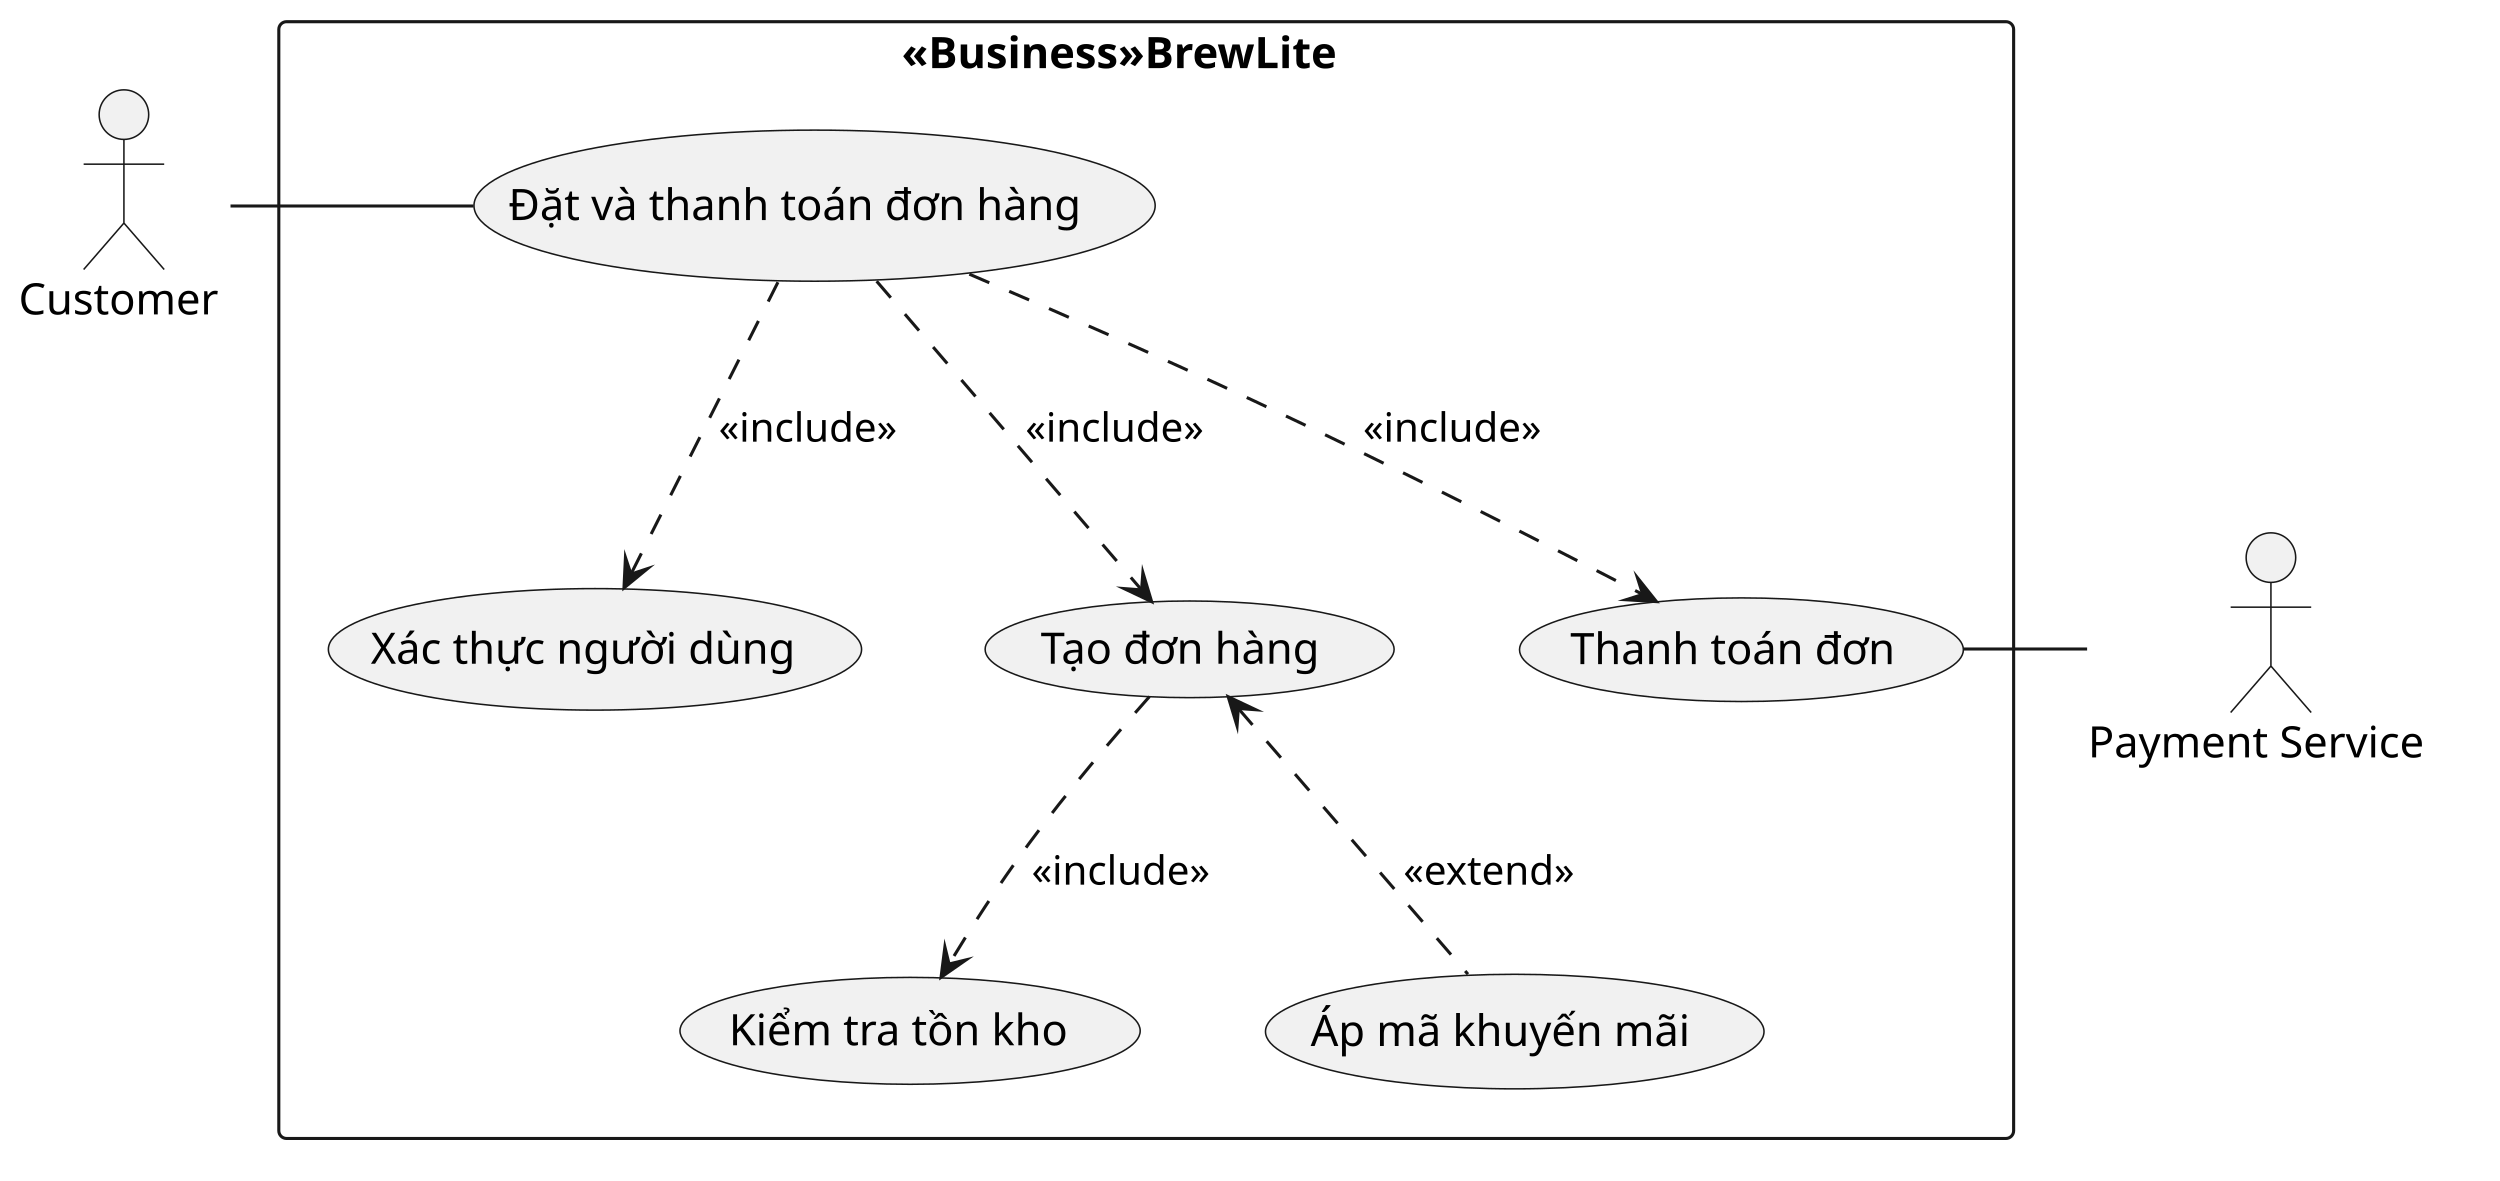
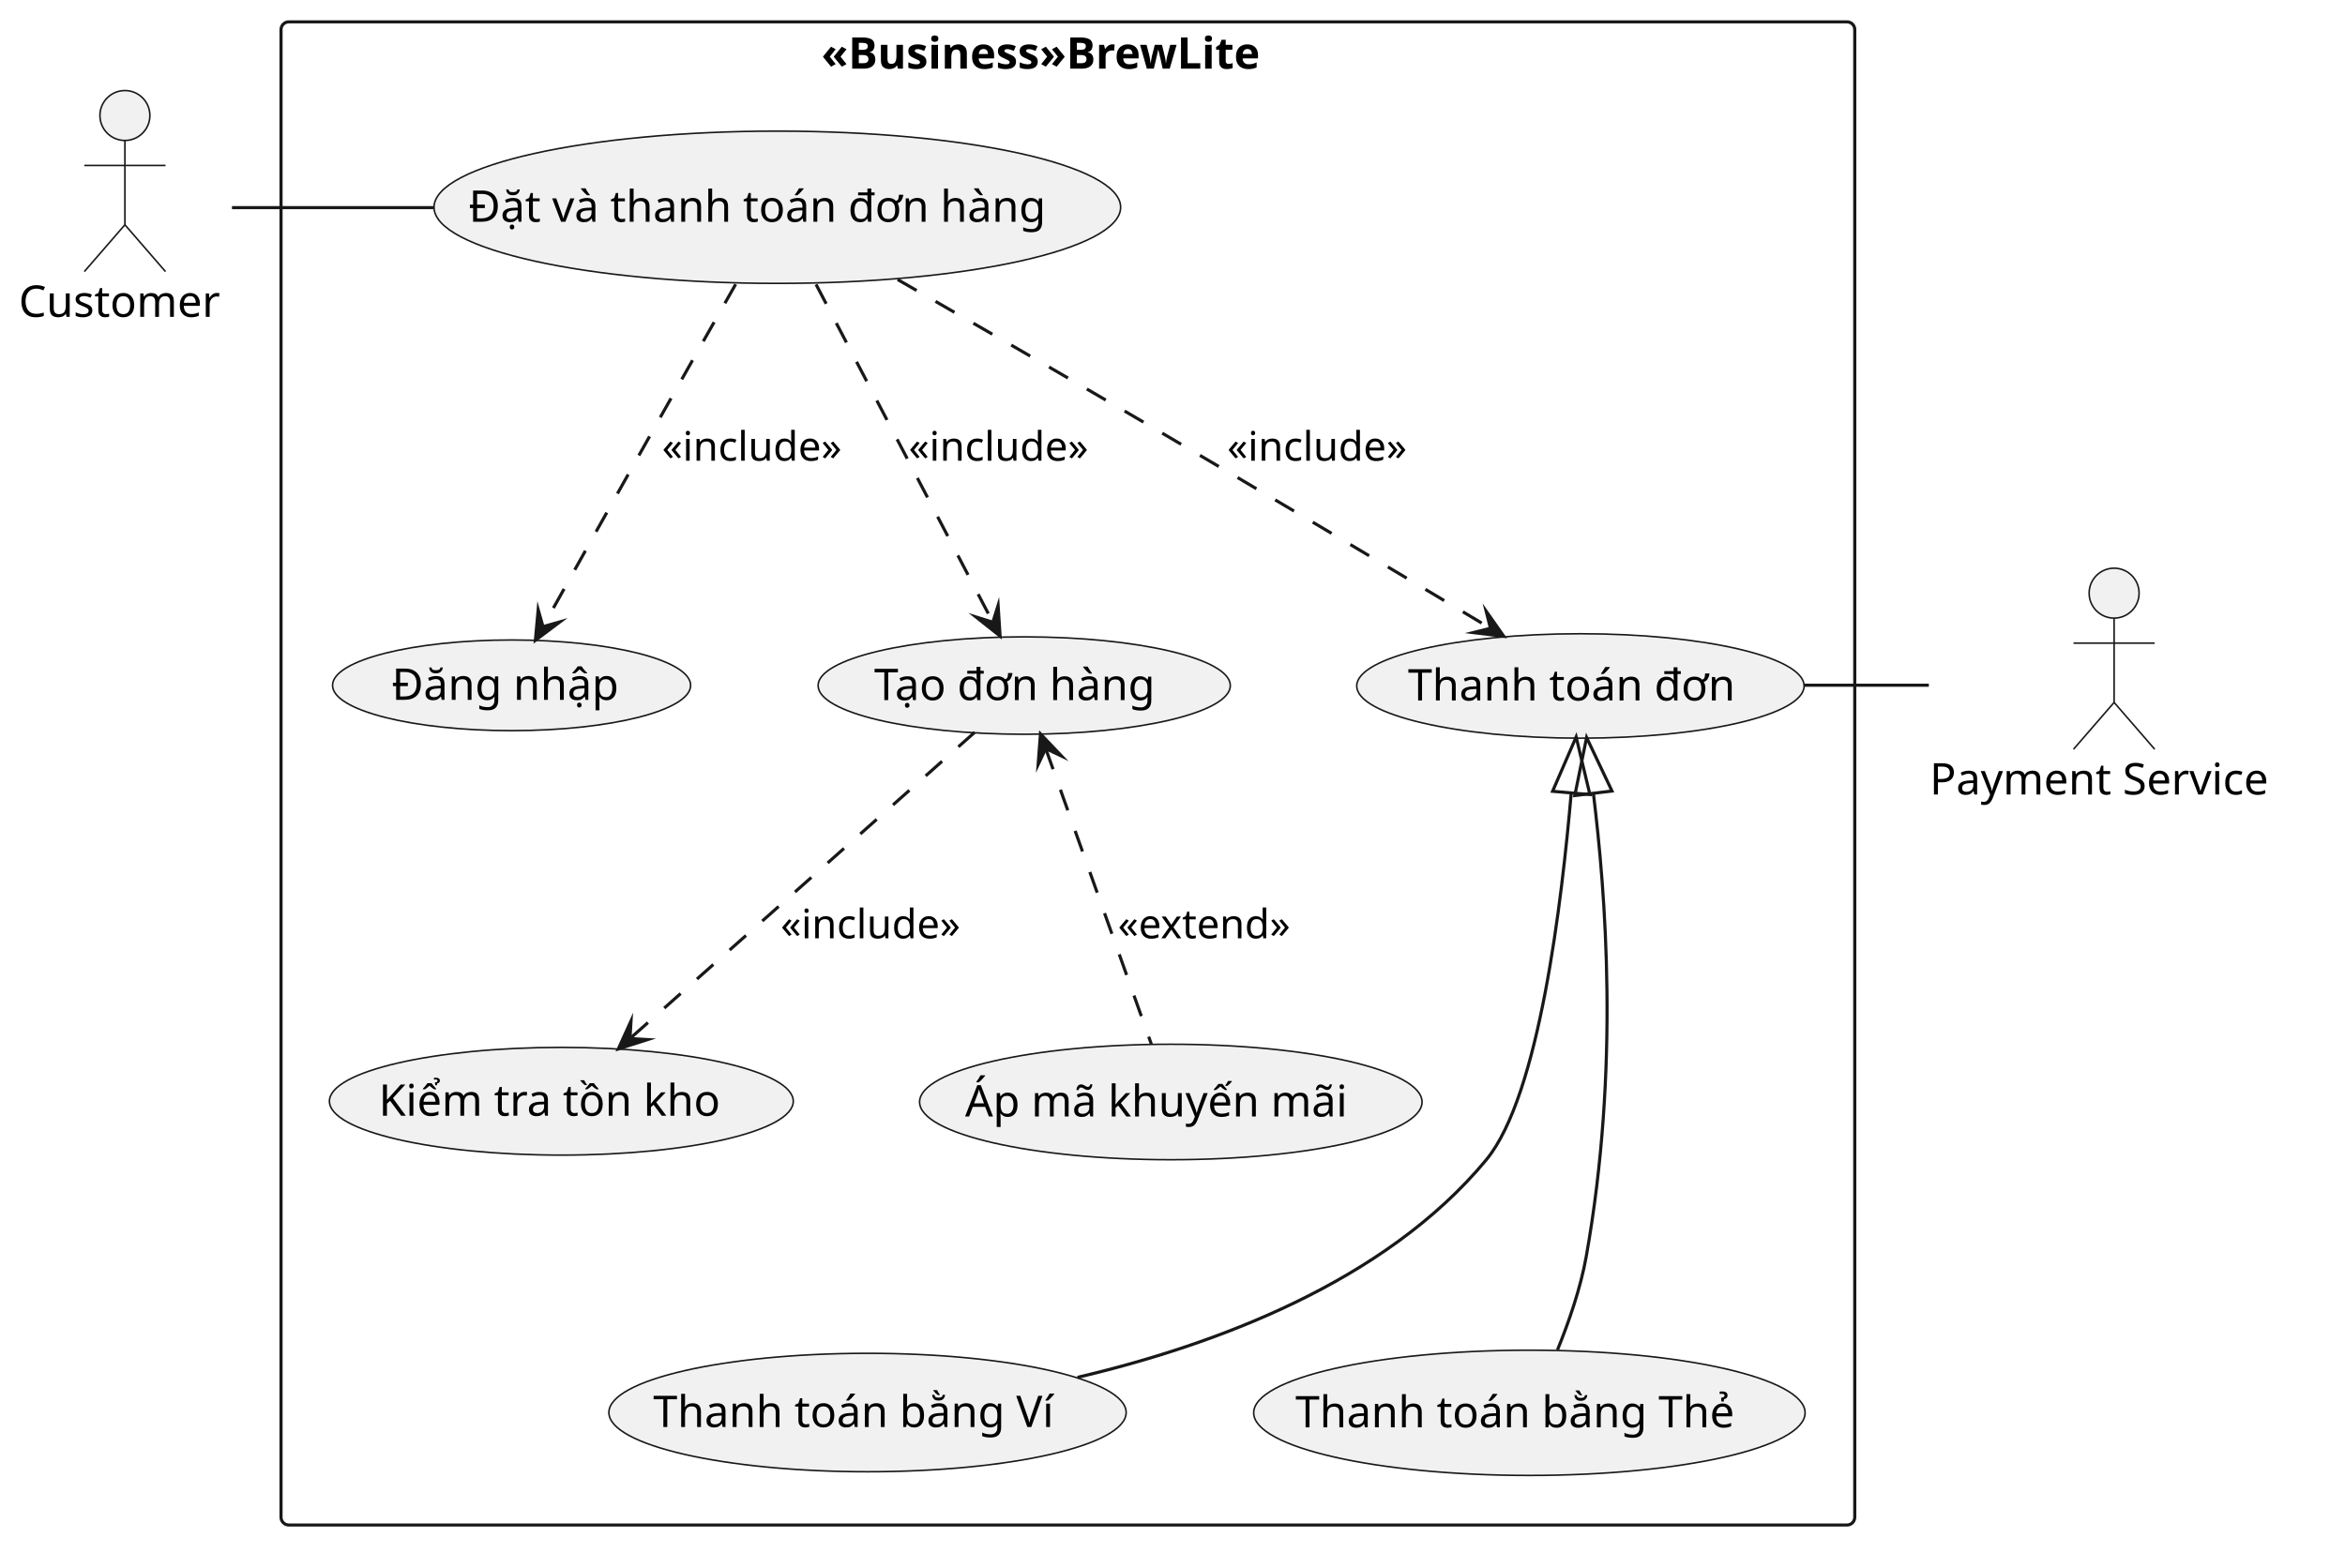
- <svg xmlns="http://www.w3.org/2000/svg" version="1.1" data-diagram-type="DESCRIPTION" style="width:807px;height:381px;background:#FFFFFF;" width="807px" height="381px" viewBox="0 0 807 381" zoomAndPan="magnify" preserveAspectRatio="none" contentStyleType="text/css">
+ <svg xmlns="http://www.w3.org/2000/svg" version="1.1" data-diagram-type="DESCRIPTION" style="width:751px;height:502px;background:#FFFFFF;" width="751px" height="502px" viewBox="0 0 751 502" zoomAndPan="magnify" preserveAspectRatio="none" contentStyleType="text/css">
  <defs />
  <g font-family="sans-serif" lengthAdjust="spacing">
    <g class="cluster" data-qualified-name="..Business..BrewLite" id="ent0003" data-source-line="9">
-       <rect x="90" y="7" width="560" height="360.5" fill="none" style="stroke:#181818;stroke-width:1;" rx="2.5" ry="2.5" />
-       <text x="291.052" y="21.995" fill="#000" font-size="14" textLength="157.896" font-weight="700">«Business»BrewLite</text>
+       <rect x="90" y="7" width="504" height="481.5" fill="none" style="stroke:#181818;stroke-width:1;" rx="2.5" ry="2.5" />
+       <text x="263.052" y="21.995" fill="#000" font-size="14" textLength="157.896" font-weight="700">«Business»BrewLite</text>
    </g>
    <g class="entity" data-qualified-name="..Business..BrewLite.UC04" id="ent0004" data-source-line="10">
-       <ellipse cx="262.946" cy="66.389" rx="109.946" ry="24.389" fill="#F1F1F1" style="stroke:#181818;stroke-width:0.5;" />
-       <text x="164.065" y="71.038" fill="#000" font-size="14" textLength="197.764">Đặt và thanh toán đơn hàng</text>
+       <ellipse cx="248.946" cy="66.389" rx="109.946" ry="24.389" fill="#F1F1F1" style="stroke:#181818;stroke-width:0.5;" />
+       <text x="150.065" y="71.038" fill="#000" font-size="14" textLength="197.764">Đặt và thanh toán đơn hàng</text>
    </g>
    <g class="entity" data-qualified-name="..Business..BrewLite.UCA" id="ent0005" data-source-line="11">
-       <ellipse cx="192.058" cy="209.612" rx="86.058" ry="19.612" fill="#F1F1F1" style="stroke:#181818;stroke-width:0.5;" />
-       <text x="119.679" y="214.26" fill="#000" font-size="14" textLength="144.758">Xác thực người dùng</text>
+       <ellipse cx="163.841" cy="219.524" rx="57.341" ry="14.524" fill="#F1F1F1" style="stroke:#181818;stroke-width:0.5;" />
+       <text x="125.416" y="224.172" fill="#000" font-size="14" textLength="76.85">Đăng nhập</text>
    </g>
    <g class="entity" data-qualified-name="..Business..BrewLite.UCO" id="ent0006" data-source-line="12">
-       <ellipse cx="384.011" cy="209.602" rx="66.011" ry="15.602" fill="#F1F1F1" style="stroke:#181818;stroke-width:0.5;" />
-       <text x="335.944" y="214.251" fill="#000" font-size="14" textLength="96.134">Tạo đơn hàng</text>
+       <ellipse cx="328.011" cy="219.602" rx="66.011" ry="15.602" fill="#F1F1F1" style="stroke:#181818;stroke-width:0.5;" />
+       <text x="279.944" y="224.251" fill="#000" font-size="14" textLength="96.134">Tạo đơn hàng</text>
    </g>
    <g class="entity" data-qualified-name="..Business..BrewLite.UCP" id="ent0007" data-source-line="13">
-       <ellipse cx="562.14" cy="209.728" rx="71.64" ry="16.728" fill="#F1F1F1" style="stroke:#181818;stroke-width:0.5;" />
-       <text x="506.899" y="214.377" fill="#000" font-size="14" textLength="110.482">Thanh toán đơn</text>
+       <ellipse cx="506.14" cy="219.728" rx="71.64" ry="16.728" fill="#F1F1F1" style="stroke:#181818;stroke-width:0.5;" />
+       <text x="450.899" y="224.377" fill="#000" font-size="14" textLength="110.482">Thanh toán đơn</text>
    </g>
    <g class="entity" data-qualified-name="..Business..BrewLite.UCS" id="ent0008" data-source-line="14">
-       <ellipse cx="293.777" cy="332.755" rx="74.277" ry="17.255" fill="#F1F1F1" style="stroke:#181818;stroke-width:0.5;" />
-       <text x="235.292" y="337.404" fill="#000" font-size="14" textLength="116.97">Kiểm tra tồn kho</text>
+       <ellipse cx="179.777" cy="352.755" rx="74.277" ry="17.255" fill="#F1F1F1" style="stroke:#181818;stroke-width:0.5;" />
+       <text x="121.292" y="357.404" fill="#000" font-size="14" textLength="116.97">Kiểm tra tồn kho</text>
    </g>
    <g class="entity" data-qualified-name="..Business..BrewLite.UCD" id="ent0009" data-source-line="15">
-       <ellipse cx="488.961" cy="332.992" rx="80.461" ry="18.492" fill="#F1F1F1" style="stroke:#181818;stroke-width:0.5;" />
-       <text x="423.08" y="337.641" fill="#000" font-size="14" textLength="131.763">Áp mã khuyến mãi</text>
+       <ellipse cx="374.961" cy="352.992" rx="80.461" ry="18.492" fill="#F1F1F1" style="stroke:#181818;stroke-width:0.5;" />
+       <text x="309.08" y="357.641" fill="#000" font-size="14" textLength="131.763">Áp mã khuyến mãi</text>
+     </g>
+     <g class="entity" data-qualified-name="..Business..BrewLite.UCW" id="ent0010" data-source-line="16">
+       <ellipse cx="277.829" cy="452.466" rx="82.829" ry="18.966" fill="#F1F1F1" style="stroke:#181818;stroke-width:0.5;" />
+       <text x="209.18" y="457.114" fill="#000" font-size="14" textLength="137.3">Thanh toán bằng Ví</text>
+     </g>
+     <g class="entity" data-qualified-name="..Business..BrewLite.UCC" id="ent0011" data-source-line="17">
+       <ellipse cx="489.795" cy="452.559" rx="88.295" ry="20.059" fill="#F1F1F1" style="stroke:#181818;stroke-width:0.5;" />
+       <text x="414.86" y="457.207" fill="#000" font-size="14" textLength="149.871">Thanh toán bằng Thẻ</text>
    </g>
    <g class="entity" data-qualified-name="Customer" id="ent0001" data-source-line="6">
      <ellipse cx="40.002" cy="37" rx="8" ry="8" fill="#F1F1F1" style="stroke:#181818;stroke-width:0.5;" />
      <path d="M40.002,45 L40.002,72 M27.002,53 L53.002,53 M40.002,72 L27.002,87 M40.002,72 L53.002,87" style="stroke:#181818;stroke-width:0.5;" fill="none" />
      <text x="6" y="101.495" fill="#000" font-size="14" textLength="68.004">Customer</text>
    </g>
    <g class="entity" data-qualified-name="PS" id="ent0002" data-source-line="7">
-       <ellipse cx="733.056" cy="180" rx="8" ry="8" fill="#F1F1F1" style="stroke:#181818;stroke-width:0.5;" />
-       <path d="M733.056,188 L733.056,215 M720.056,196 L746.056,196 M733.056,215 L720.056,230 M733.056,215 L746.056,230" style="stroke:#181818;stroke-width:0.5;" fill="none" />
-       <text x="674" y="244.495" fill="#000" font-size="14" textLength="118.111">Payment Service</text>
+       <ellipse cx="677.056" cy="190" rx="8" ry="8" fill="#F1F1F1" style="stroke:#181818;stroke-width:0.5;" />
+       <path d="M677.056,198 L677.056,225 M664.056,206 L690.056,206 M677.056,225 L664.056,240 M677.056,225 L690.056,240" style="stroke:#181818;stroke-width:0.5;" fill="none" />
+       <text x="618" y="254.495" fill="#000" font-size="14" textLength="118.111">Payment Service</text>
    </g>
-     <g class="link" data-entity-1="ent0001" data-entity-2="ent0004" id="lnk10" data-source-line="18" data-link-type="association">
-       <path d="M74.41,66.5 C100.56,66.5 126.71,66.5 152.87,66.5" style="stroke:#181818;stroke-width:1;" fill="none" id="Customer-UC04" />
+     <g class="link" data-entity-1="ent0001" data-entity-2="ent0004" id="lnk12" data-source-line="20" data-link-type="association">
+       <path d="M74.29,66.5 C95.79,66.5 117.28,66.5 138.78,66.5" style="stroke:#181818;stroke-width:1;" fill="none" id="Customer-UC04" />
    </g>
-     <g class="link" data-entity-1="ent0004" data-entity-2="ent0005" id="lnk11" data-source-line="19" data-link-type="dependency">
-       <path d="M251.12,91.1 C237.14,118.85 216.479,159.884 203.669,185.324" style="stroke:#181818;stroke-width:1;stroke-dasharray:7,7;" fill="none" id="UC04-to-UCA" />
-       <polygon points="201.42,189.79,209.04,183.551,203.669,185.324,201.895,179.953,201.42,189.79" fill="#181818" style="stroke:#181818;stroke-width:1;stroke-linejoin:miter;stroke-miterlimit:10;" />
-       <text x="232" y="142.567" fill="#000" font-size="13" textLength="63.007">«include»</text>
+     <g class="link" data-entity-1="ent0004" data-entity-2="ent0005" id="lnk13" data-source-line="21" data-link-type="dependency">
+       <path d="M235.6,91.05 C228.31,103.88 219.14,120.05 211,134.5 C196.97,159.4 183.157,184.144 173.897,200.734" style="stroke:#181818;stroke-width:1;stroke-dasharray:7,7;" fill="none" id="UC04-to-UCA" />
+       <polygon points="171.46,205.1,179.339,199.191,173.897,200.734,172.354,195.292,171.46,205.1" fill="#181818" style="stroke:#181818;stroke-width:1;stroke-linejoin:miter;stroke-miterlimit:10;" />
+       <text x="212" y="147.567" fill="#000" font-size="13" textLength="63.007">«include»</text>
    </g>
-     <g class="link" data-entity-1="ent0004" data-entity-2="ent0006" id="lnk12" data-source-line="20" data-link-type="dependency">
-       <path d="M282.98,90.78 C308.22,120.19 347.614,166.096 368.494,190.426" style="stroke:#181818;stroke-width:1;stroke-dasharray:7,7;" fill="none" id="UC04-to-UCO" />
-       <polygon points="371.75,194.22,368.924,184.785,368.494,190.426,362.853,189.995,371.75,194.22" fill="#181818" style="stroke:#181818;stroke-width:1;stroke-linejoin:miter;stroke-miterlimit:10;" />
-       <text x="331" y="142.567" fill="#000" font-size="13" textLength="63.007">«include»</text>
+     <g class="link" data-entity-1="ent0004" data-entity-2="ent0006" id="lnk14" data-source-line="22" data-link-type="dependency">
+       <path d="M261.34,91.09 C277.83,122.61 304.242,173.1 317.962,199.32" style="stroke:#181818;stroke-width:1;stroke-dasharray:7,7;" fill="none" id="UC04-to-UCO" />
+       <polygon points="320.28,203.75,319.651,193.921,317.962,199.32,312.563,197.63,320.28,203.75" fill="#181818" style="stroke:#181818;stroke-width:1;stroke-linejoin:miter;stroke-miterlimit:10;" />
+       <text x="291" y="147.567" fill="#000" font-size="13" textLength="63.007">«include»</text>
    </g>
-     <g class="link" data-entity-1="ent0004" data-entity-2="ent0007" id="lnk13" data-source-line="21" data-link-type="dependency">
-       <path d="M312.91,88.5 C340.27,100.21 374.68,115.27 405,129.5 C450.99,151.09 499.134,175.704 530.274,191.894" style="stroke:#181818;stroke-width:1;stroke-dasharray:7,7;" fill="none" id="UC04-to-UCP" />
-       <polygon points="534.71,194.2,528.57,186.499,530.274,191.894,524.88,193.597,534.71,194.2" fill="#181818" style="stroke:#181818;stroke-width:1;stroke-linejoin:miter;stroke-miterlimit:10;" />
-       <text x="440" y="142.567" fill="#000" font-size="13" textLength="63.007">«include»</text>
+     <g class="link" data-entity-1="ent0004" data-entity-2="ent0007" id="lnk15" data-source-line="23" data-link-type="dependency">
+       <path d="M287.48,89.55 C310.1,102.56 339.22,119.38 365,134.5 C406.04,158.58 449.252,184.418 477.322,201.258" style="stroke:#181818;stroke-width:1;stroke-dasharray:7,7;" fill="none" id="UC04-to-UCP" />
+       <polygon points="481.61,203.83,475.95,195.77,477.322,201.258,471.835,202.63,481.61,203.83" fill="#181818" style="stroke:#181818;stroke-width:1;stroke-linejoin:miter;stroke-miterlimit:10;" />
+       <text x="393" y="147.567" fill="#000" font-size="13" textLength="63.007">«include»</text>
    </g>
-     <g class="link" data-entity-1="ent0006" data-entity-2="ent0008" id="lnk16" data-source-line="24" data-link-type="dependency">
-       <path d="M371.05,224.85 C360.18,237.15 344.47,255.51 332,272.5 C321.7,286.53 313.732,299.024 306.362,311.184" style="stroke:#181818;stroke-width:1;stroke-dasharray:7,7;" fill="none" id="UCO-to-UCS" />
-       <polygon points="303.77,315.46,311.856,309.837,306.362,311.184,305.014,305.69,303.77,315.46" fill="#181818" style="stroke:#181818;stroke-width:1;stroke-linejoin:miter;stroke-miterlimit:10;" />
-       <text x="333" y="285.567" fill="#000" font-size="13" textLength="63.007">«include»</text>
+     <g class="link" data-entity-1="ent0006" data-entity-2="ent0008" id="lnk18" data-source-line="26" data-link-type="dependency">
+       <path d="M312.16,234.57 C284.42,259.22 230.957,306.719 201.757,332.669" style="stroke:#181818;stroke-width:1;stroke-dasharray:7,7;" fill="none" id="UCO-to-UCS" />
+       <polygon points="198.02,335.99,207.404,333.001,201.757,332.669,202.09,327.022,198.02,335.99" fill="#181818" style="stroke:#181818;stroke-width:1;stroke-linejoin:miter;stroke-miterlimit:10;" />
+       <text x="250" y="300.567" fill="#000" font-size="13" textLength="63.007">«include»</text>
    </g>
-     <g class="link" data-entity-1="ent0006" data-entity-2="ent0009" id="lnk18" data-source-line="25" data-link-type="dependency">
-       <path d="M399.729,228.693 C419.069,251.073 452.98,290.32 473.85,314.47" style="stroke:#181818;stroke-width:1;stroke-dasharray:7,7;" fill="none" id="UCO-backto-UCD" />
-       <polygon points="396.46,224.91,399.318,234.335,399.729,228.693,405.371,229.104,396.46,224.91" fill="#181818" style="stroke:#181818;stroke-width:1;stroke-linejoin:miter;stroke-miterlimit:10;" />
-       <text x="453" y="285.567" fill="#000" font-size="13" textLength="61.185">«extend»</text>
+     <g class="link" data-entity-1="ent0006" data-entity-2="ent0009" id="lnk20" data-source-line="27" data-link-type="dependency">
+       <path d="M334.893,239.788 C343.593,264.128 359.36,308.24 368.72,334.44" style="stroke:#181818;stroke-width:1;stroke-dasharray:7,7;" fill="none" id="UCO-backto-UCD" />
+       <polygon points="333.21,235.08,332.473,244.901,334.893,239.788,340.006,242.209,333.21,235.08" fill="#181818" style="stroke:#181818;stroke-width:1;stroke-linejoin:miter;stroke-miterlimit:10;" />
+       <text x="358" y="300.567" fill="#000" font-size="13" textLength="61.185">«extend»</text>
    </g>
-     <g class="link" data-entity-1="ent0007" data-entity-2="ent0002" id="lnk19" data-source-line="26" data-link-type="association">
-       <path d="M633.81,209.5 C647.11,209.5 660.41,209.5 673.72,209.5" style="stroke:#181818;stroke-width:1;" fill="none" id="UCP-PS" />
+     <g class="link" data-entity-1="ent0007" data-entity-2="ent0010" id="lnk22" data-source-line="28" data-link-type="extension">
+       <path d="M503.2,253.991 C500.2,288.261 493.04,350.91 476,371.5 C443.49,410.77 388.79,430.93 345.1,441.19" style="stroke:#181818;stroke-width:1;" fill="none" id="UCP-backto-UCW" />
+       <polygon points="504.77,236.06,497.223,253.468,509.177,254.515,504.77,236.06" fill="none" style="stroke:#181818;stroke-width:1;stroke-linejoin:miter;stroke-miterlimit:10;" />
+     </g>
+     <g class="link" data-entity-1="ent0007" data-entity-2="ent0011" id="lnk24" data-source-line="29" data-link-type="extension">
+       <path d="M510.292,254.108 C514.152,285.858 518.79,341.83 508,402.5 C506.19,412.67 502.42,423.5 498.8,432.39" style="stroke:#181818;stroke-width:1;" fill="none" id="UCP-backto-UCC" />
+       <polygon points="508.12,236.24,504.336,254.833,516.248,253.384,508.12,236.24" fill="none" style="stroke:#181818;stroke-width:1;stroke-linejoin:miter;stroke-miterlimit:10;" />
+     </g>
+     <g class="link" data-entity-1="ent0007" data-entity-2="ent0002" id="lnk25" data-source-line="30" data-link-type="association">
+       <path d="M577.81,219.5 C591.11,219.5 604.41,219.5 617.72,219.5" style="stroke:#181818;stroke-width:1;" fill="none" id="UCP-PS" />
    </g>
  </g>
</svg>
